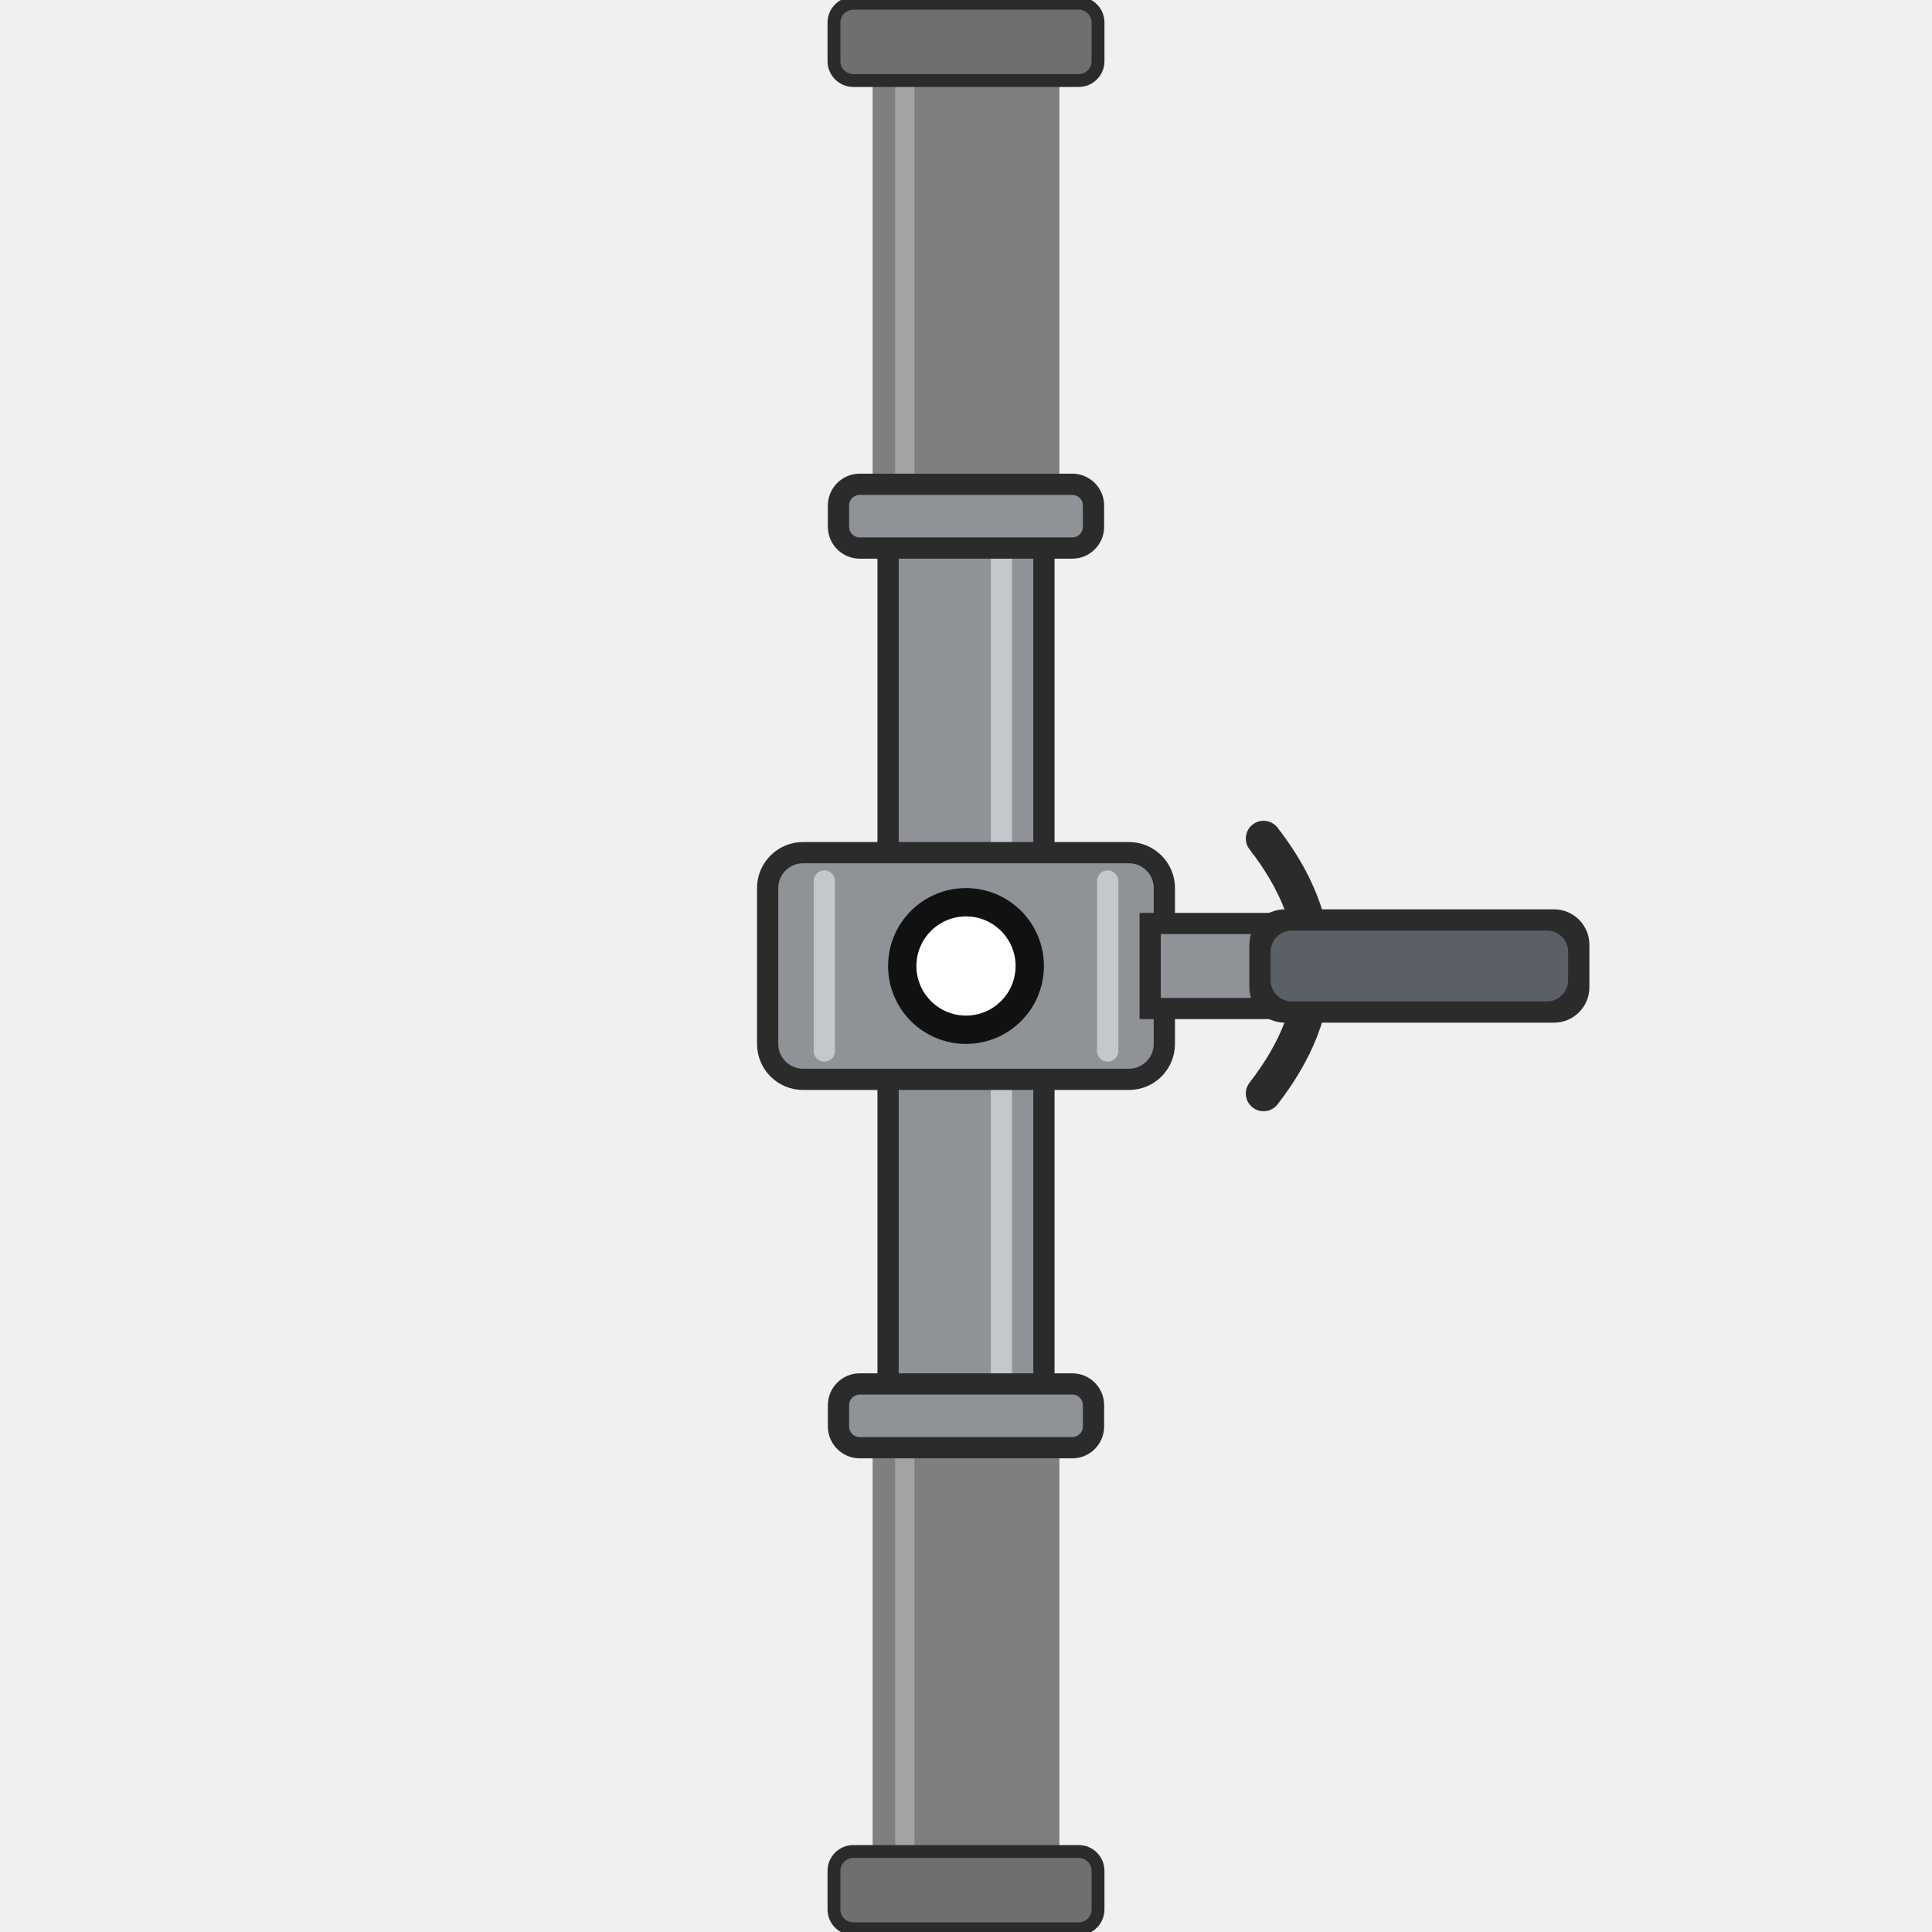
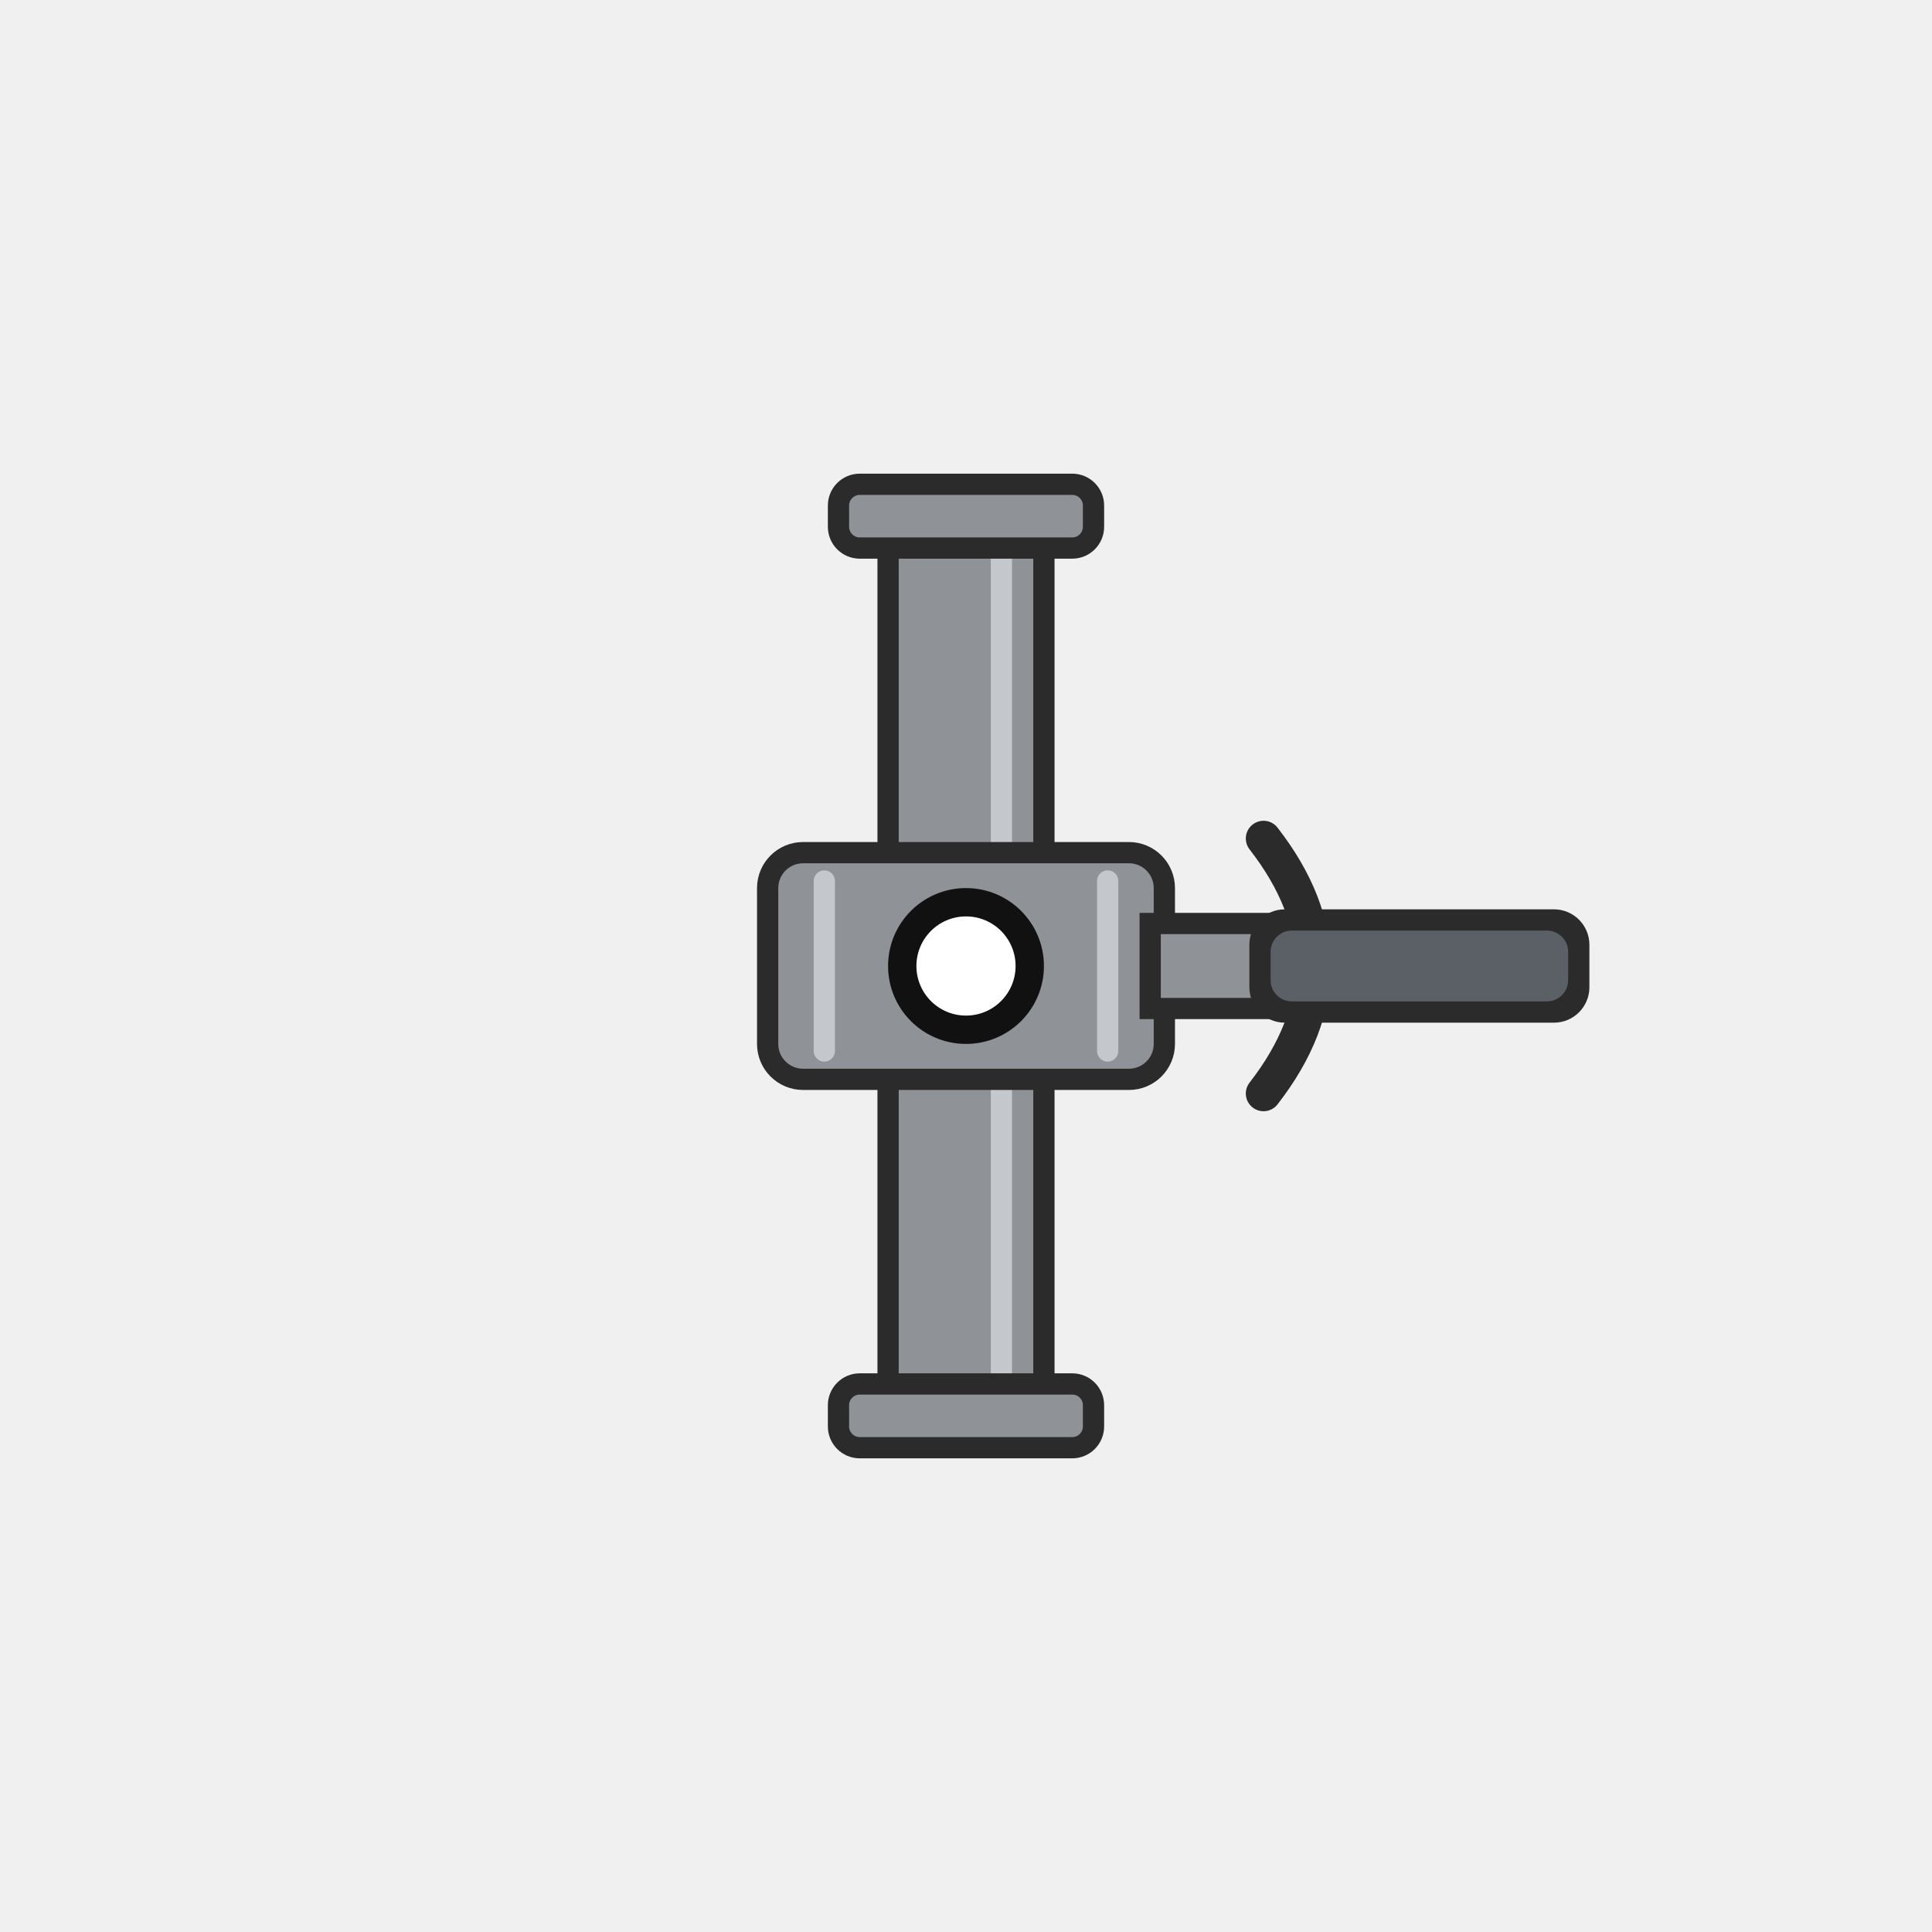
<svg xmlns="http://www.w3.org/2000/svg" viewBox="0 0 300 300" data-valve-standard="1">
-   <rect x="135.5" y="0" width="29" height="74" fill="#7f7f7f" />
-   <path d="M140.5 0 V74.0" stroke="#a3a3a3" stroke-width="3" />
-   <rect x="129.5" y="0.5" width="41" height="12" rx="3" fill="#6f6f6f" stroke="#2b2b2b" stroke-width="2" />
-   <rect x="135.5" y="226" width="29" height="74" fill="#7f7f7f" />
-   <path d="M140.5 226 V300.0" stroke="#a3a3a3" stroke-width="3" />
-   <rect x="129.5" y="287.5" width="41" height="12" rx="3" fill="#6f6f6f" stroke="#2b2b2b" stroke-width="2" />
  <g transform="translate(119.2 73) scale(1.1)">
    <g transform="translate(120 0) rotate(90)">
      <rect x="8" y="81" width="124" height="22" fill="#8f9296" stroke="#2b2b2b" stroke-width="3" />
      <path d="M10 87 H130" stroke="#c4c7cb" stroke-width="3" stroke-linecap="round" />
      <rect x="2" y="74" width="9" height="36" rx="3" fill="#8f9296" stroke="#2b2b2b" stroke-width="3" />
      <rect x="129" y="74" width="9" height="36" rx="3" fill="#8f9296" stroke="#2b2b2b" stroke-width="3" />
      <rect x="54" y="64" width="32" height="56" rx="5" fill="#8f9296" stroke="#2b2b2b" stroke-width="3" />
      <path d="M58 72 H82 M58 112 H82" stroke="#c4c7cb" stroke-width="3" stroke-linecap="round" />
      <rect x="64" y="46" width="12" height="20" fill="#8f9296" stroke="#2b2b2b" stroke-width="3" />
      <path d="M52 50 Q70 36 88 50" fill="none" stroke="#2b2b2b" stroke-width="5" stroke-linecap="round" />
      <circle cx="70" cy="92" r="9" fill="#ffffff" stroke="#111" stroke-width="4" />
      <rect x="62" y="4" width="16" height="48" rx="5" fill="#2b2b2b" />
      <rect x="65" y="7" width="10" height="42" rx="3" fill="#5b6066" />
    </g>
  </g>
</svg>
